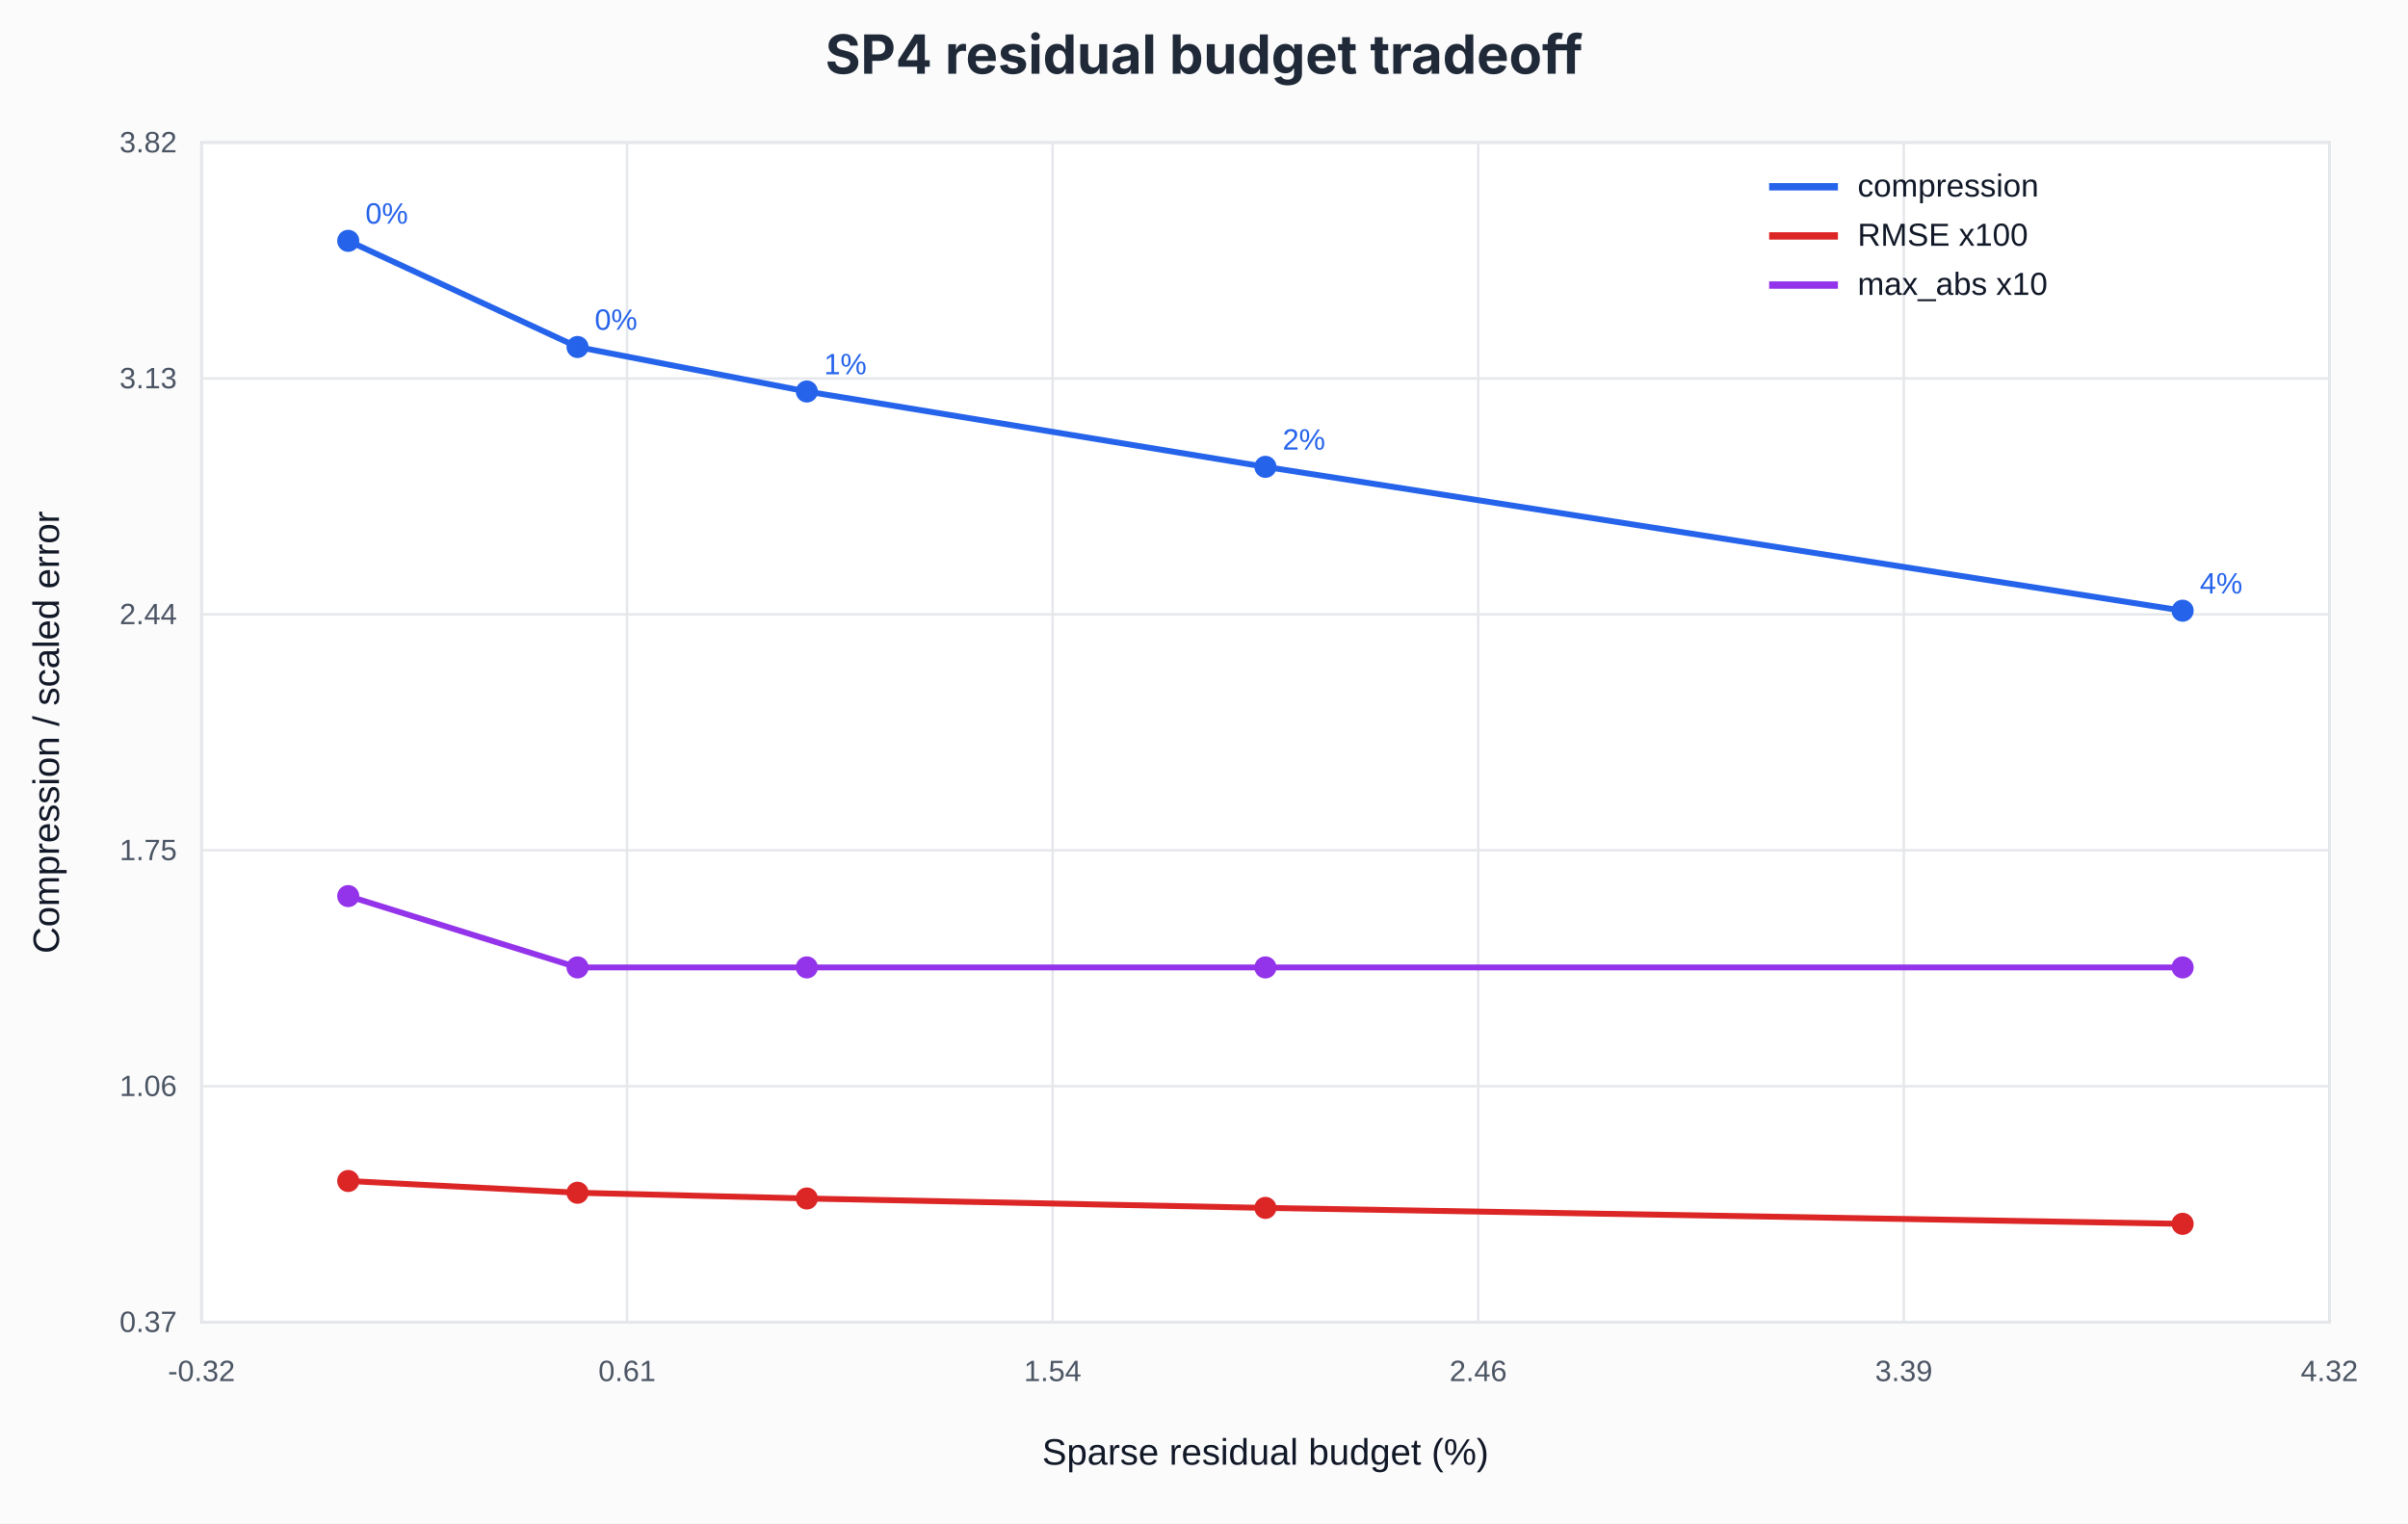
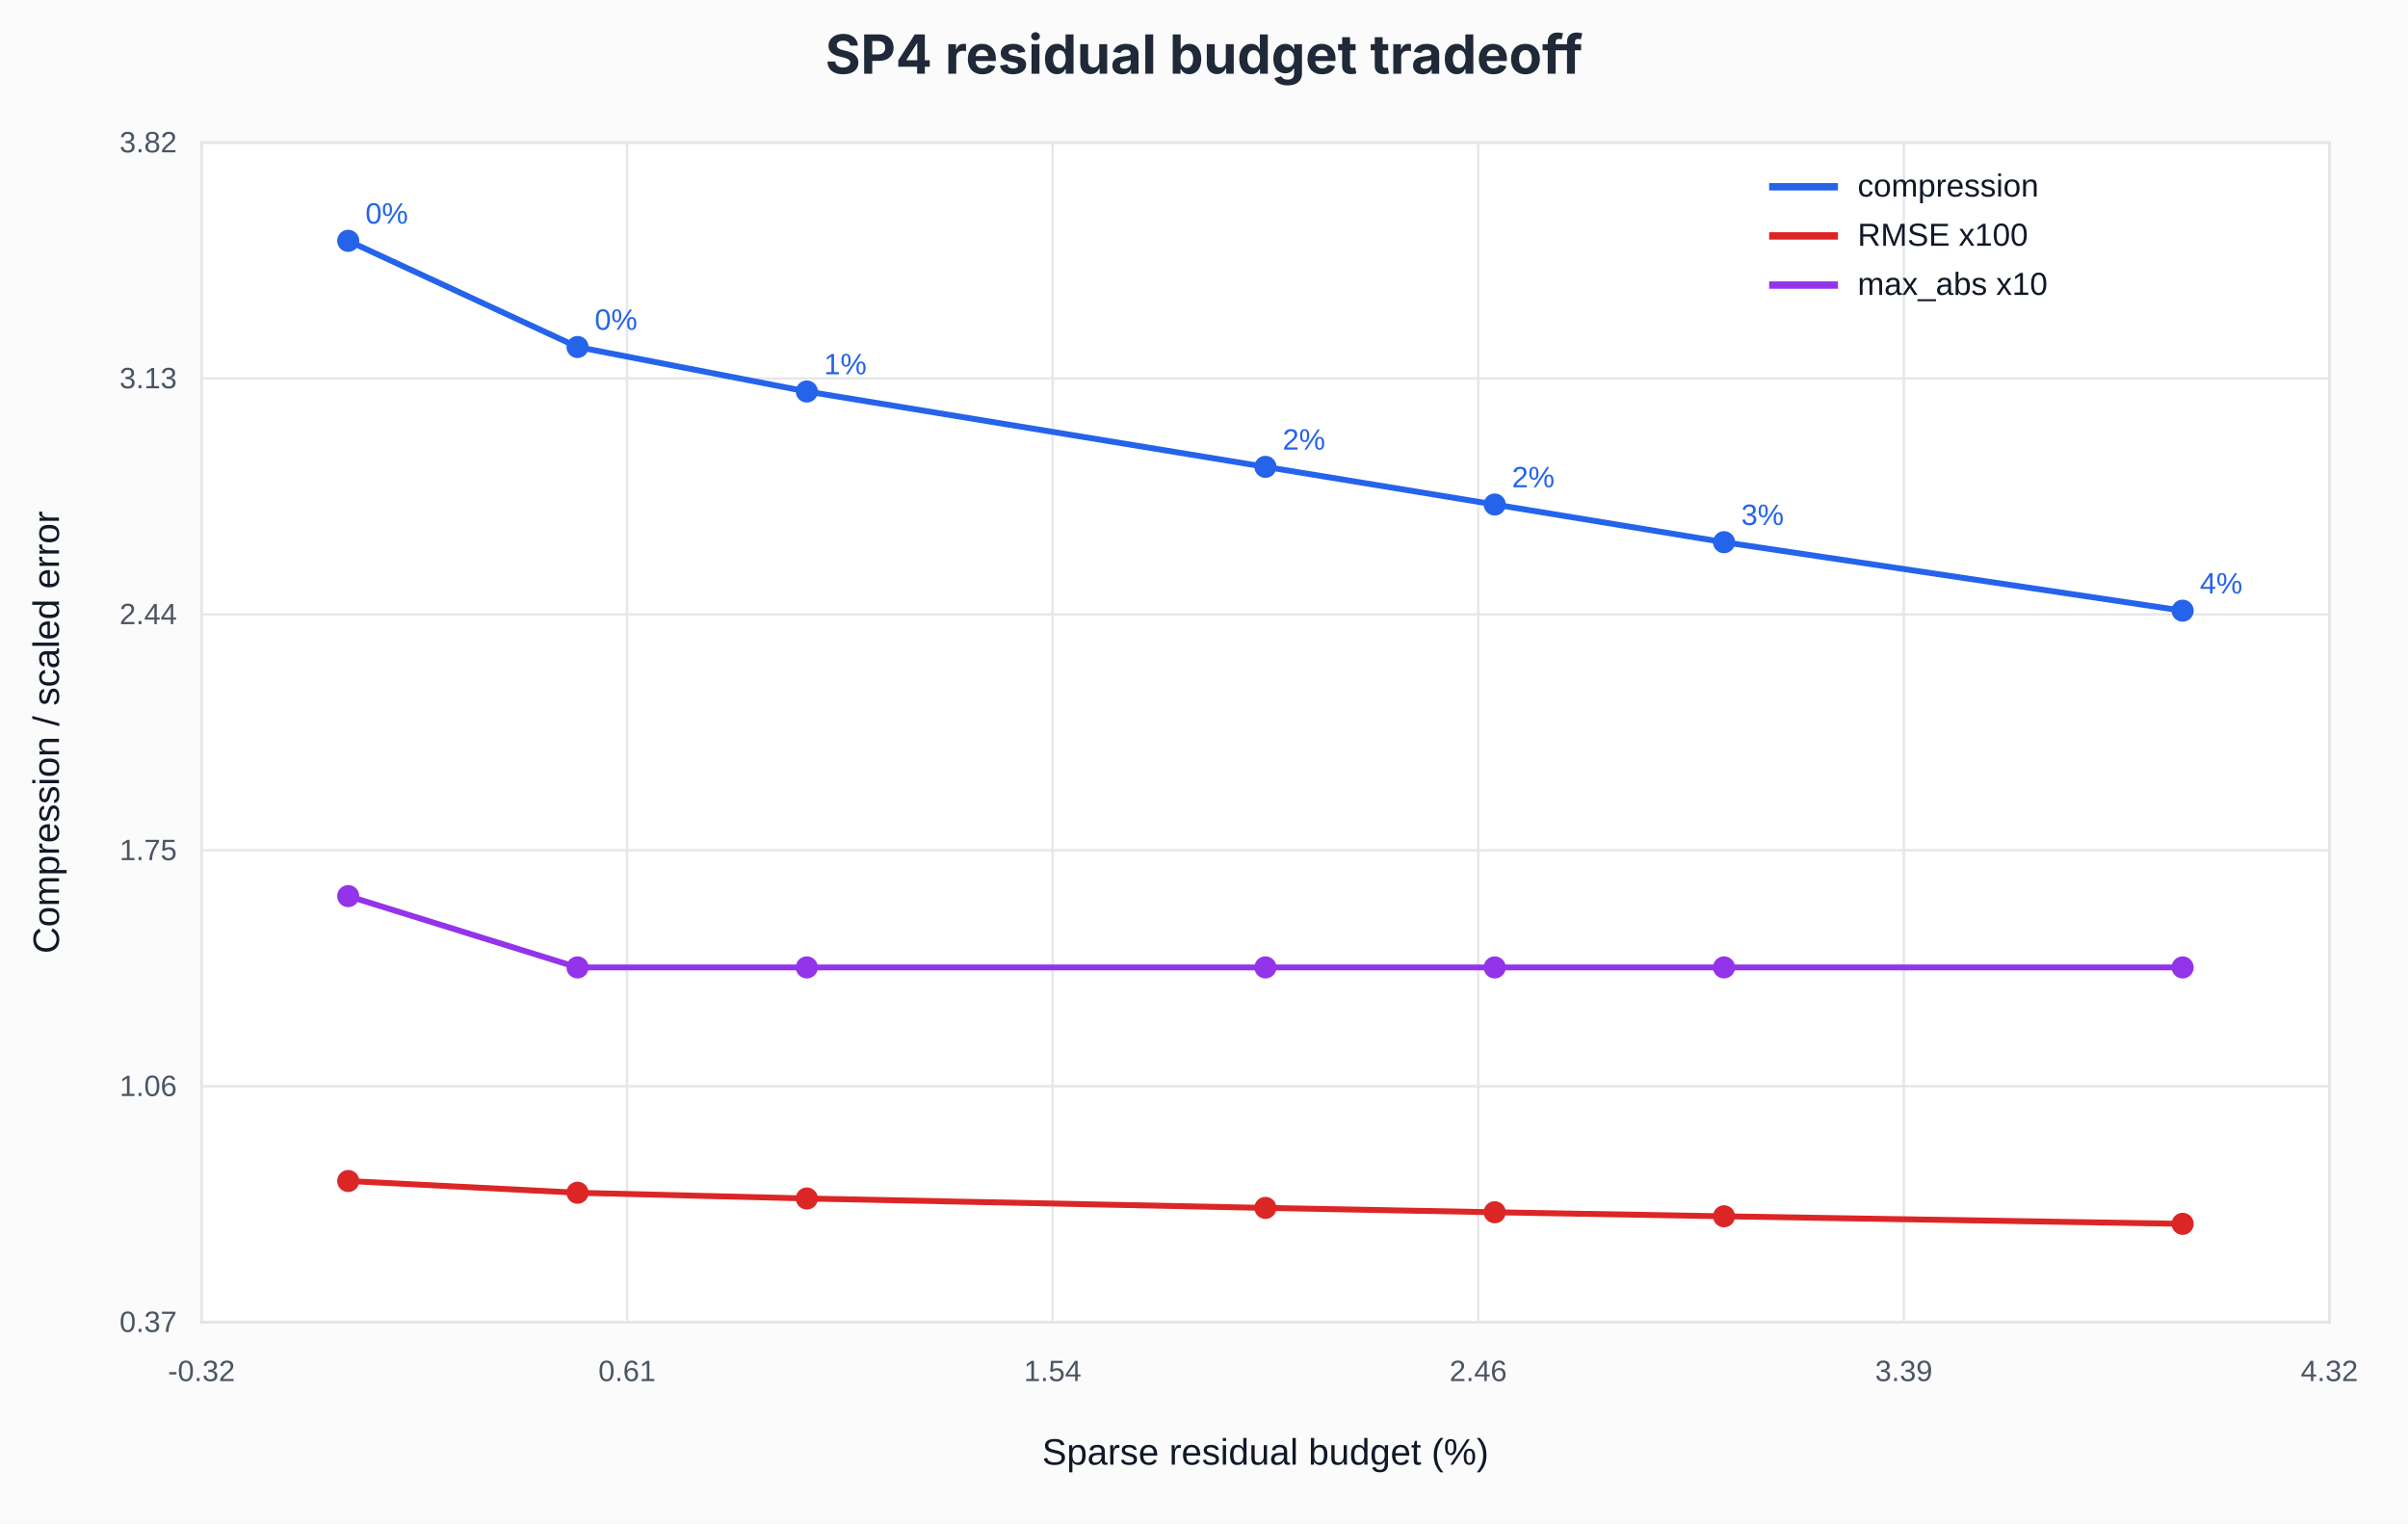
<svg xmlns="http://www.w3.org/2000/svg" width="980" height="620" viewBox="0 0 980 620">
  <rect width="100%" height="100%" fill="#fbfbfc" />
  <text x="490" y="30" text-anchor="middle" font-family="Inter,Arial" font-size="22" font-weight="700" fill="#1f2937">SP4 residual budget tradeoff</text>
  <rect x="82" y="58" width="866" height="480" fill="#fff" stroke="#d1d5db" />
  <line x1="82.00" y1="58" x2="82.00" y2="538" stroke="#e5e7eb" />
  <line x1="82" y1="58.00" x2="948" y2="58.00" stroke="#e5e7eb" />
  <text x="82.00" y="562" text-anchor="middle" font-family="Arial" font-size="12" fill="#4b5563">-0.32</text>
  <text x="72" y="62.00" text-anchor="end" font-family="Arial" font-size="12" fill="#4b5563">3.82</text>
  <line x1="255.20" y1="58" x2="255.20" y2="538" stroke="#e5e7eb" />
  <line x1="82" y1="154.00" x2="948" y2="154.00" stroke="#e5e7eb" />
  <text x="255.20" y="562" text-anchor="middle" font-family="Arial" font-size="12" fill="#4b5563">0.61</text>
  <text x="72" y="158.00" text-anchor="end" font-family="Arial" font-size="12" fill="#4b5563">3.13</text>
  <line x1="428.40" y1="58" x2="428.40" y2="538" stroke="#e5e7eb" />
  <line x1="82" y1="250.00" x2="948" y2="250.00" stroke="#e5e7eb" />
  <text x="428.40" y="562" text-anchor="middle" font-family="Arial" font-size="12" fill="#4b5563">1.54</text>
  <text x="72" y="254.00" text-anchor="end" font-family="Arial" font-size="12" fill="#4b5563">2.44</text>
  <line x1="601.60" y1="58" x2="601.60" y2="538" stroke="#e5e7eb" />
  <line x1="82" y1="346.00" x2="948" y2="346.00" stroke="#e5e7eb" />
  <text x="601.60" y="562" text-anchor="middle" font-family="Arial" font-size="12" fill="#4b5563">2.46</text>
  <text x="72" y="350.00" text-anchor="end" font-family="Arial" font-size="12" fill="#4b5563">1.75</text>
  <line x1="774.80" y1="58" x2="774.80" y2="538" stroke="#e5e7eb" />
  <line x1="82" y1="442.00" x2="948" y2="442.00" stroke="#e5e7eb" />
  <text x="774.80" y="562" text-anchor="middle" font-family="Arial" font-size="12" fill="#4b5563">3.39</text>
  <text x="72" y="446.00" text-anchor="end" font-family="Arial" font-size="12" fill="#4b5563">1.06</text>
  <line x1="948.00" y1="58" x2="948.00" y2="538" stroke="#e5e7eb" />
  <line x1="82" y1="538.00" x2="948" y2="538.00" stroke="#e5e7eb" />
  <text x="948.00" y="562" text-anchor="middle" font-family="Arial" font-size="12" fill="#4b5563">4.32</text>
  <text x="72" y="542.00" text-anchor="end" font-family="Arial" font-size="12" fill="#4b5563">0.37</text>
  <text x="515" y="596" text-anchor="middle" font-family="Arial" font-size="15" fill="#111827">Sparse residual budget (%)</text>
  <text transform="translate(24 298) rotate(-90)" text-anchor="middle" font-family="Arial" font-size="15" fill="#111827">Compression / scaled error</text>
-   <polyline points="141.72,98.00 235.04,141.20 328.36,159.31 515.00,189.97 888.28,248.50" fill="none" stroke="#2563eb" stroke-width="2.4" stroke-linejoin="round" stroke-linecap="round" />
+   <polyline points="141.72,98.00 235.04,141.20 328.36,159.31 515.00,189.97 608.32,205.30 701.64,220.63 888.28,248.50" fill="none" stroke="#2563eb" stroke-width="2.4" stroke-linejoin="round" stroke-linecap="round" />
  <circle cx="141.72" cy="98.00" r="4.5" fill="#2563eb" />
  <text x="148.72" y="91.00" font-family="Arial" font-size="12" fill="#2563eb">0%</text>
  <circle cx="235.04" cy="141.20" r="4.5" fill="#2563eb" />
  <text x="242.04" y="134.20" font-family="Arial" font-size="12" fill="#2563eb">0%</text>
  <circle cx="328.36" cy="159.31" r="4.5" fill="#2563eb" />
  <text x="335.36" y="152.31" font-family="Arial" font-size="12" fill="#2563eb">1%</text>
  <circle cx="515.00" cy="189.97" r="4.5" fill="#2563eb" />
  <text x="522.00" y="182.97" font-family="Arial" font-size="12" fill="#2563eb">2%</text>
+   <circle cx="608.32" cy="205.30" r="4.5" fill="#2563eb" />
+   <text x="615.32" y="198.30" font-family="Arial" font-size="12" fill="#2563eb">2%</text>
+   <circle cx="701.64" cy="220.63" r="4.5" fill="#2563eb" />
+   <text x="708.64" y="213.63" font-family="Arial" font-size="12" fill="#2563eb">3%</text>
  <circle cx="888.28" cy="248.50" r="4.5" fill="#2563eb" />
  <text x="895.28" y="241.50" font-family="Arial" font-size="12" fill="#2563eb">4%</text>
  <line x1="720" y1="76" x2="748" y2="76" stroke="#2563eb" stroke-width="3" />
  <text x="756" y="80" font-family="Arial" font-size="13" fill="#111827">compression</text>
-   <polyline points="141.72,480.57 235.04,485.35 328.36,487.69 515.00,491.52 888.28,498.00" fill="none" stroke="#dc2626" stroke-width="2.4" stroke-linejoin="round" stroke-linecap="round" />
+   <polyline points="141.72,480.57 235.04,485.35 328.36,487.69 515.00,491.52 608.32,493.29 701.64,494.93 888.28,498.00" fill="none" stroke="#dc2626" stroke-width="2.4" stroke-linejoin="round" stroke-linecap="round" />
  <circle cx="141.72" cy="480.57" r="4.5" fill="#dc2626" />
  <circle cx="235.04" cy="485.35" r="4.5" fill="#dc2626" />
  <circle cx="328.36" cy="487.69" r="4.5" fill="#dc2626" />
  <circle cx="515.00" cy="491.52" r="4.5" fill="#dc2626" />
+   <circle cx="608.32" cy="493.29" r="4.5" fill="#dc2626" />
+   <circle cx="701.64" cy="494.93" r="4.5" fill="#dc2626" />
  <circle cx="888.28" cy="498.00" r="4.5" fill="#dc2626" />
  <line x1="720" y1="96" x2="748" y2="96" stroke="#dc2626" stroke-width="3" />
  <text x="756" y="100" font-family="Arial" font-size="13" fill="#111827">RMSE x100</text>
-   <polyline points="141.72,364.64 235.04,393.66 328.36,393.66 515.00,393.66 888.28,393.66" fill="none" stroke="#9333ea" stroke-width="2.4" stroke-linejoin="round" stroke-linecap="round" />
+   <polyline points="141.72,364.64 235.04,393.66 328.36,393.66 515.00,393.66 608.32,393.66 701.64,393.66 888.28,393.66" fill="none" stroke="#9333ea" stroke-width="2.4" stroke-linejoin="round" stroke-linecap="round" />
  <circle cx="141.72" cy="364.64" r="4.5" fill="#9333ea" />
  <circle cx="235.04" cy="393.66" r="4.5" fill="#9333ea" />
  <circle cx="328.36" cy="393.66" r="4.5" fill="#9333ea" />
  <circle cx="515.00" cy="393.66" r="4.5" fill="#9333ea" />
+   <circle cx="608.32" cy="393.66" r="4.5" fill="#9333ea" />
+   <circle cx="701.64" cy="393.66" r="4.5" fill="#9333ea" />
  <circle cx="888.28" cy="393.66" r="4.5" fill="#9333ea" />
  <line x1="720" y1="116" x2="748" y2="116" stroke="#9333ea" stroke-width="3" />
  <text x="756" y="120" font-family="Arial" font-size="13" fill="#111827">max_abs x10</text>
</svg>
